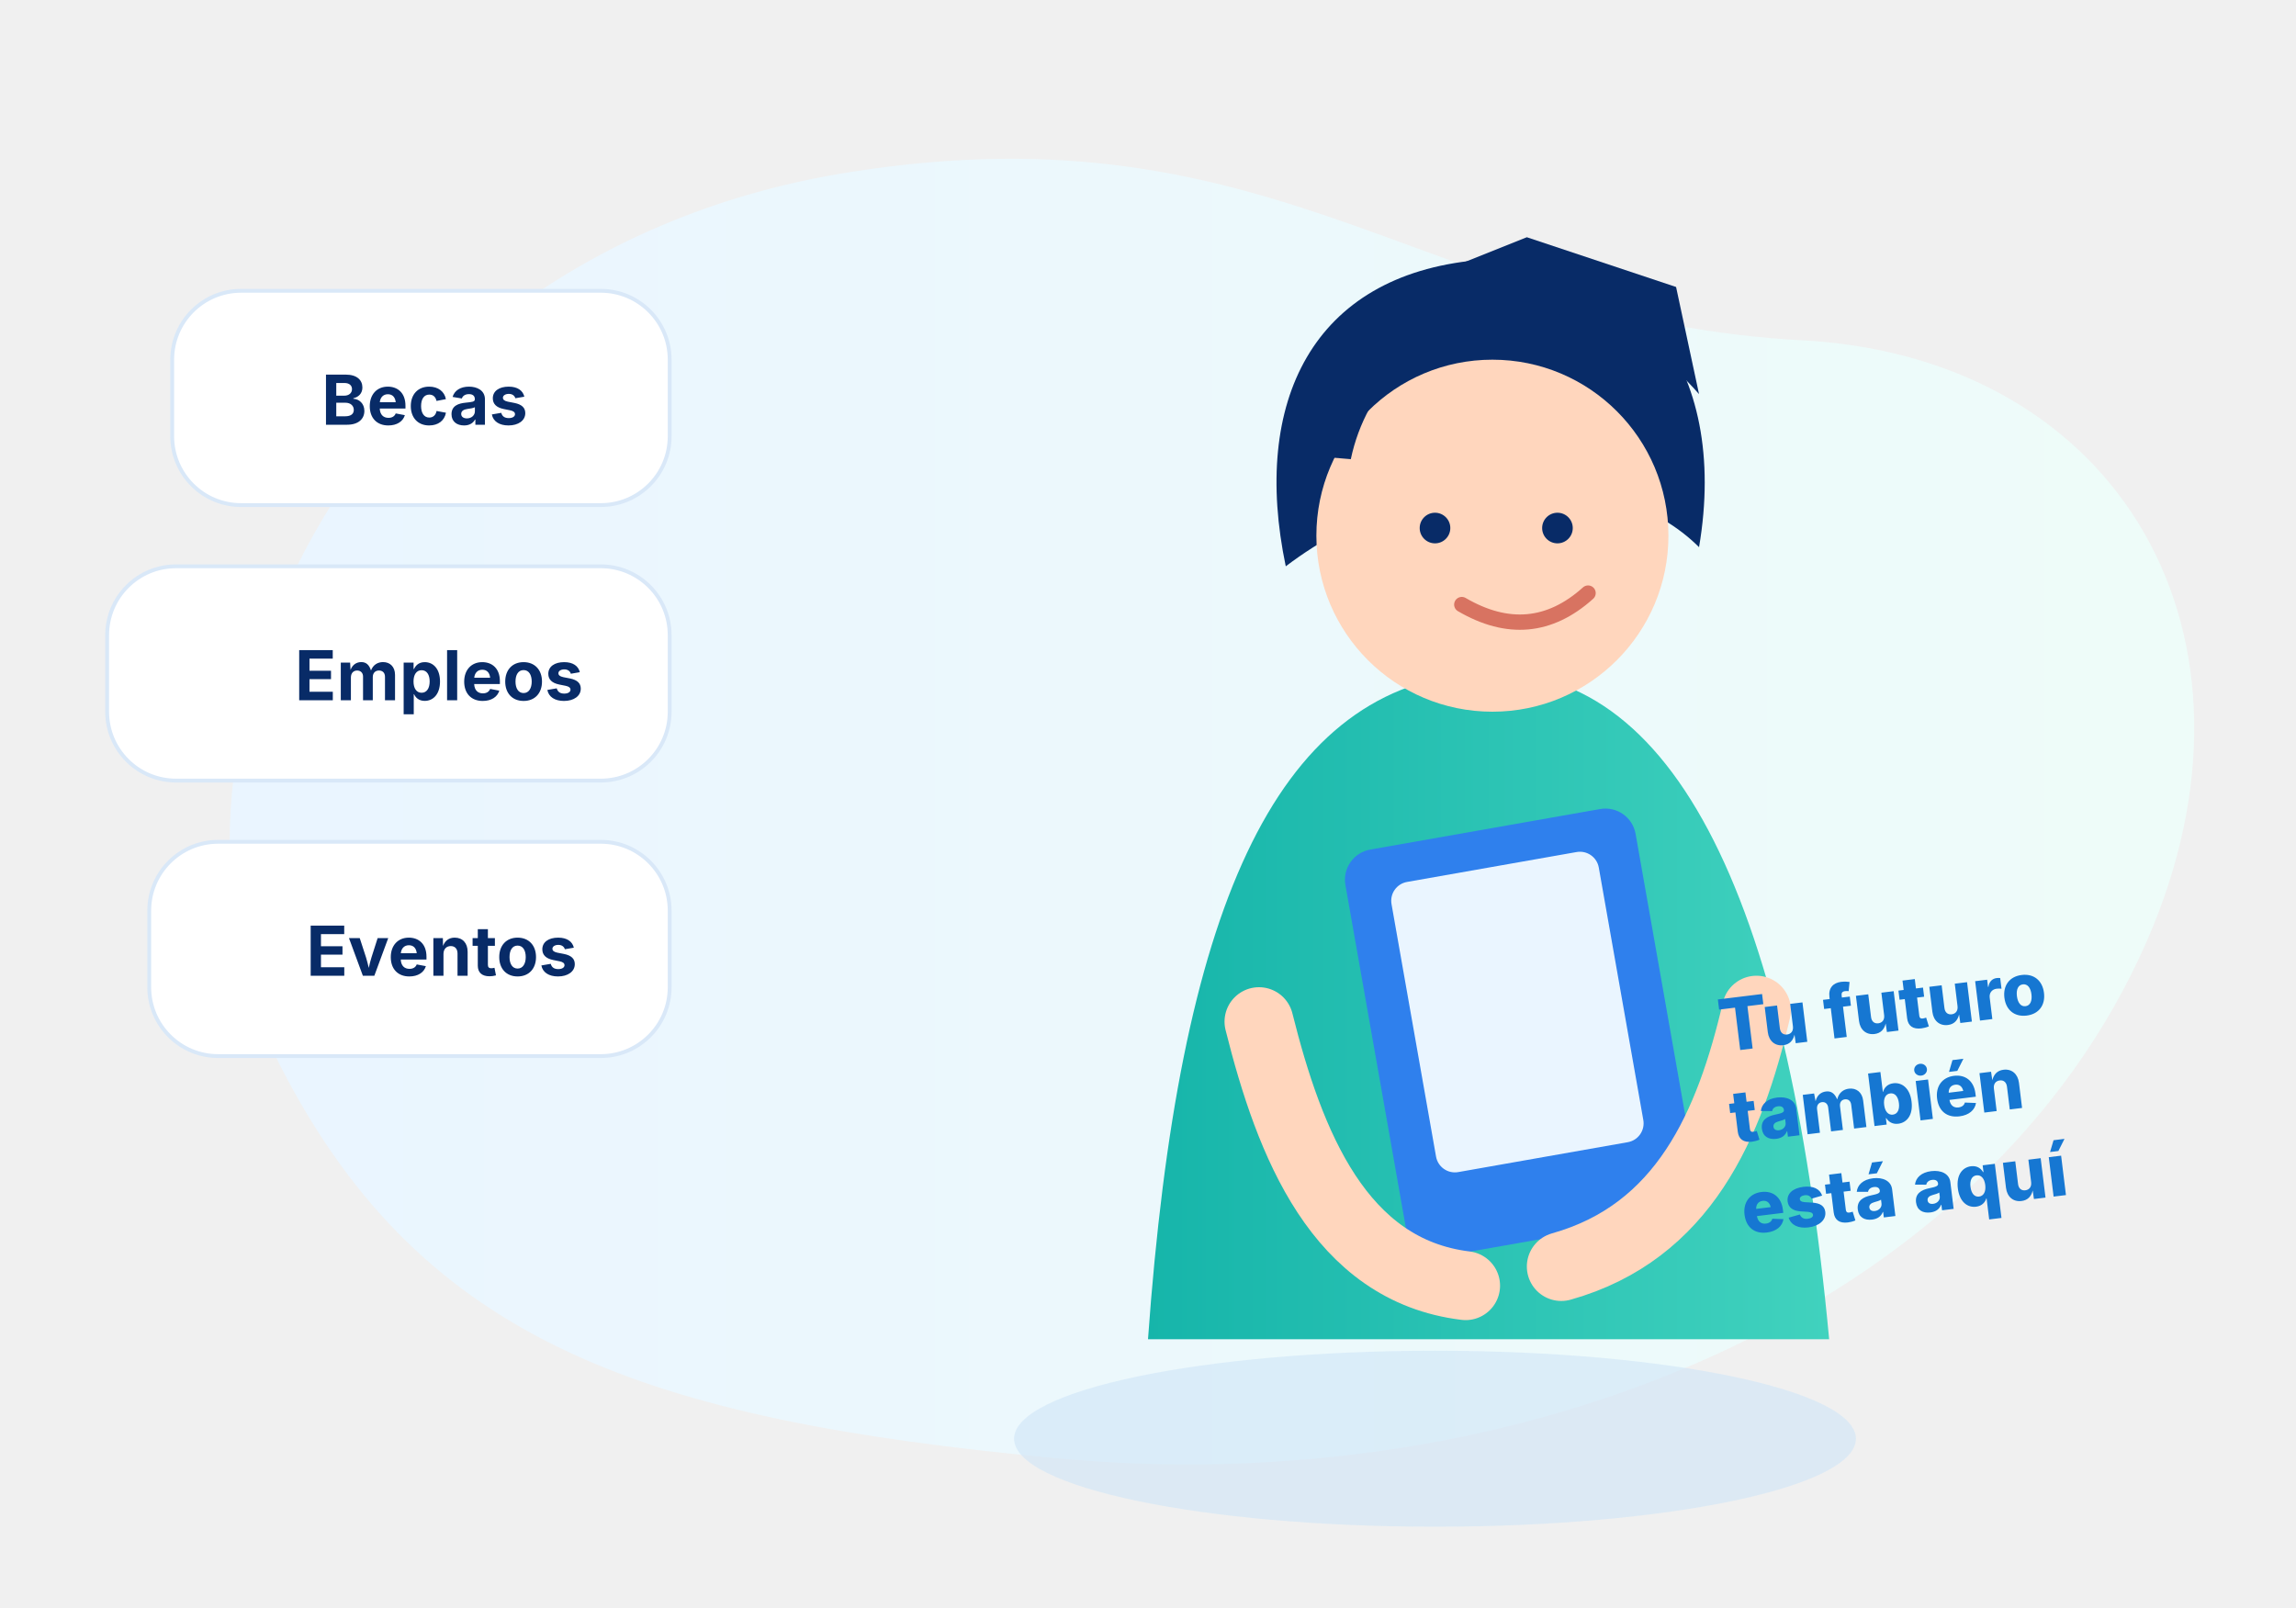
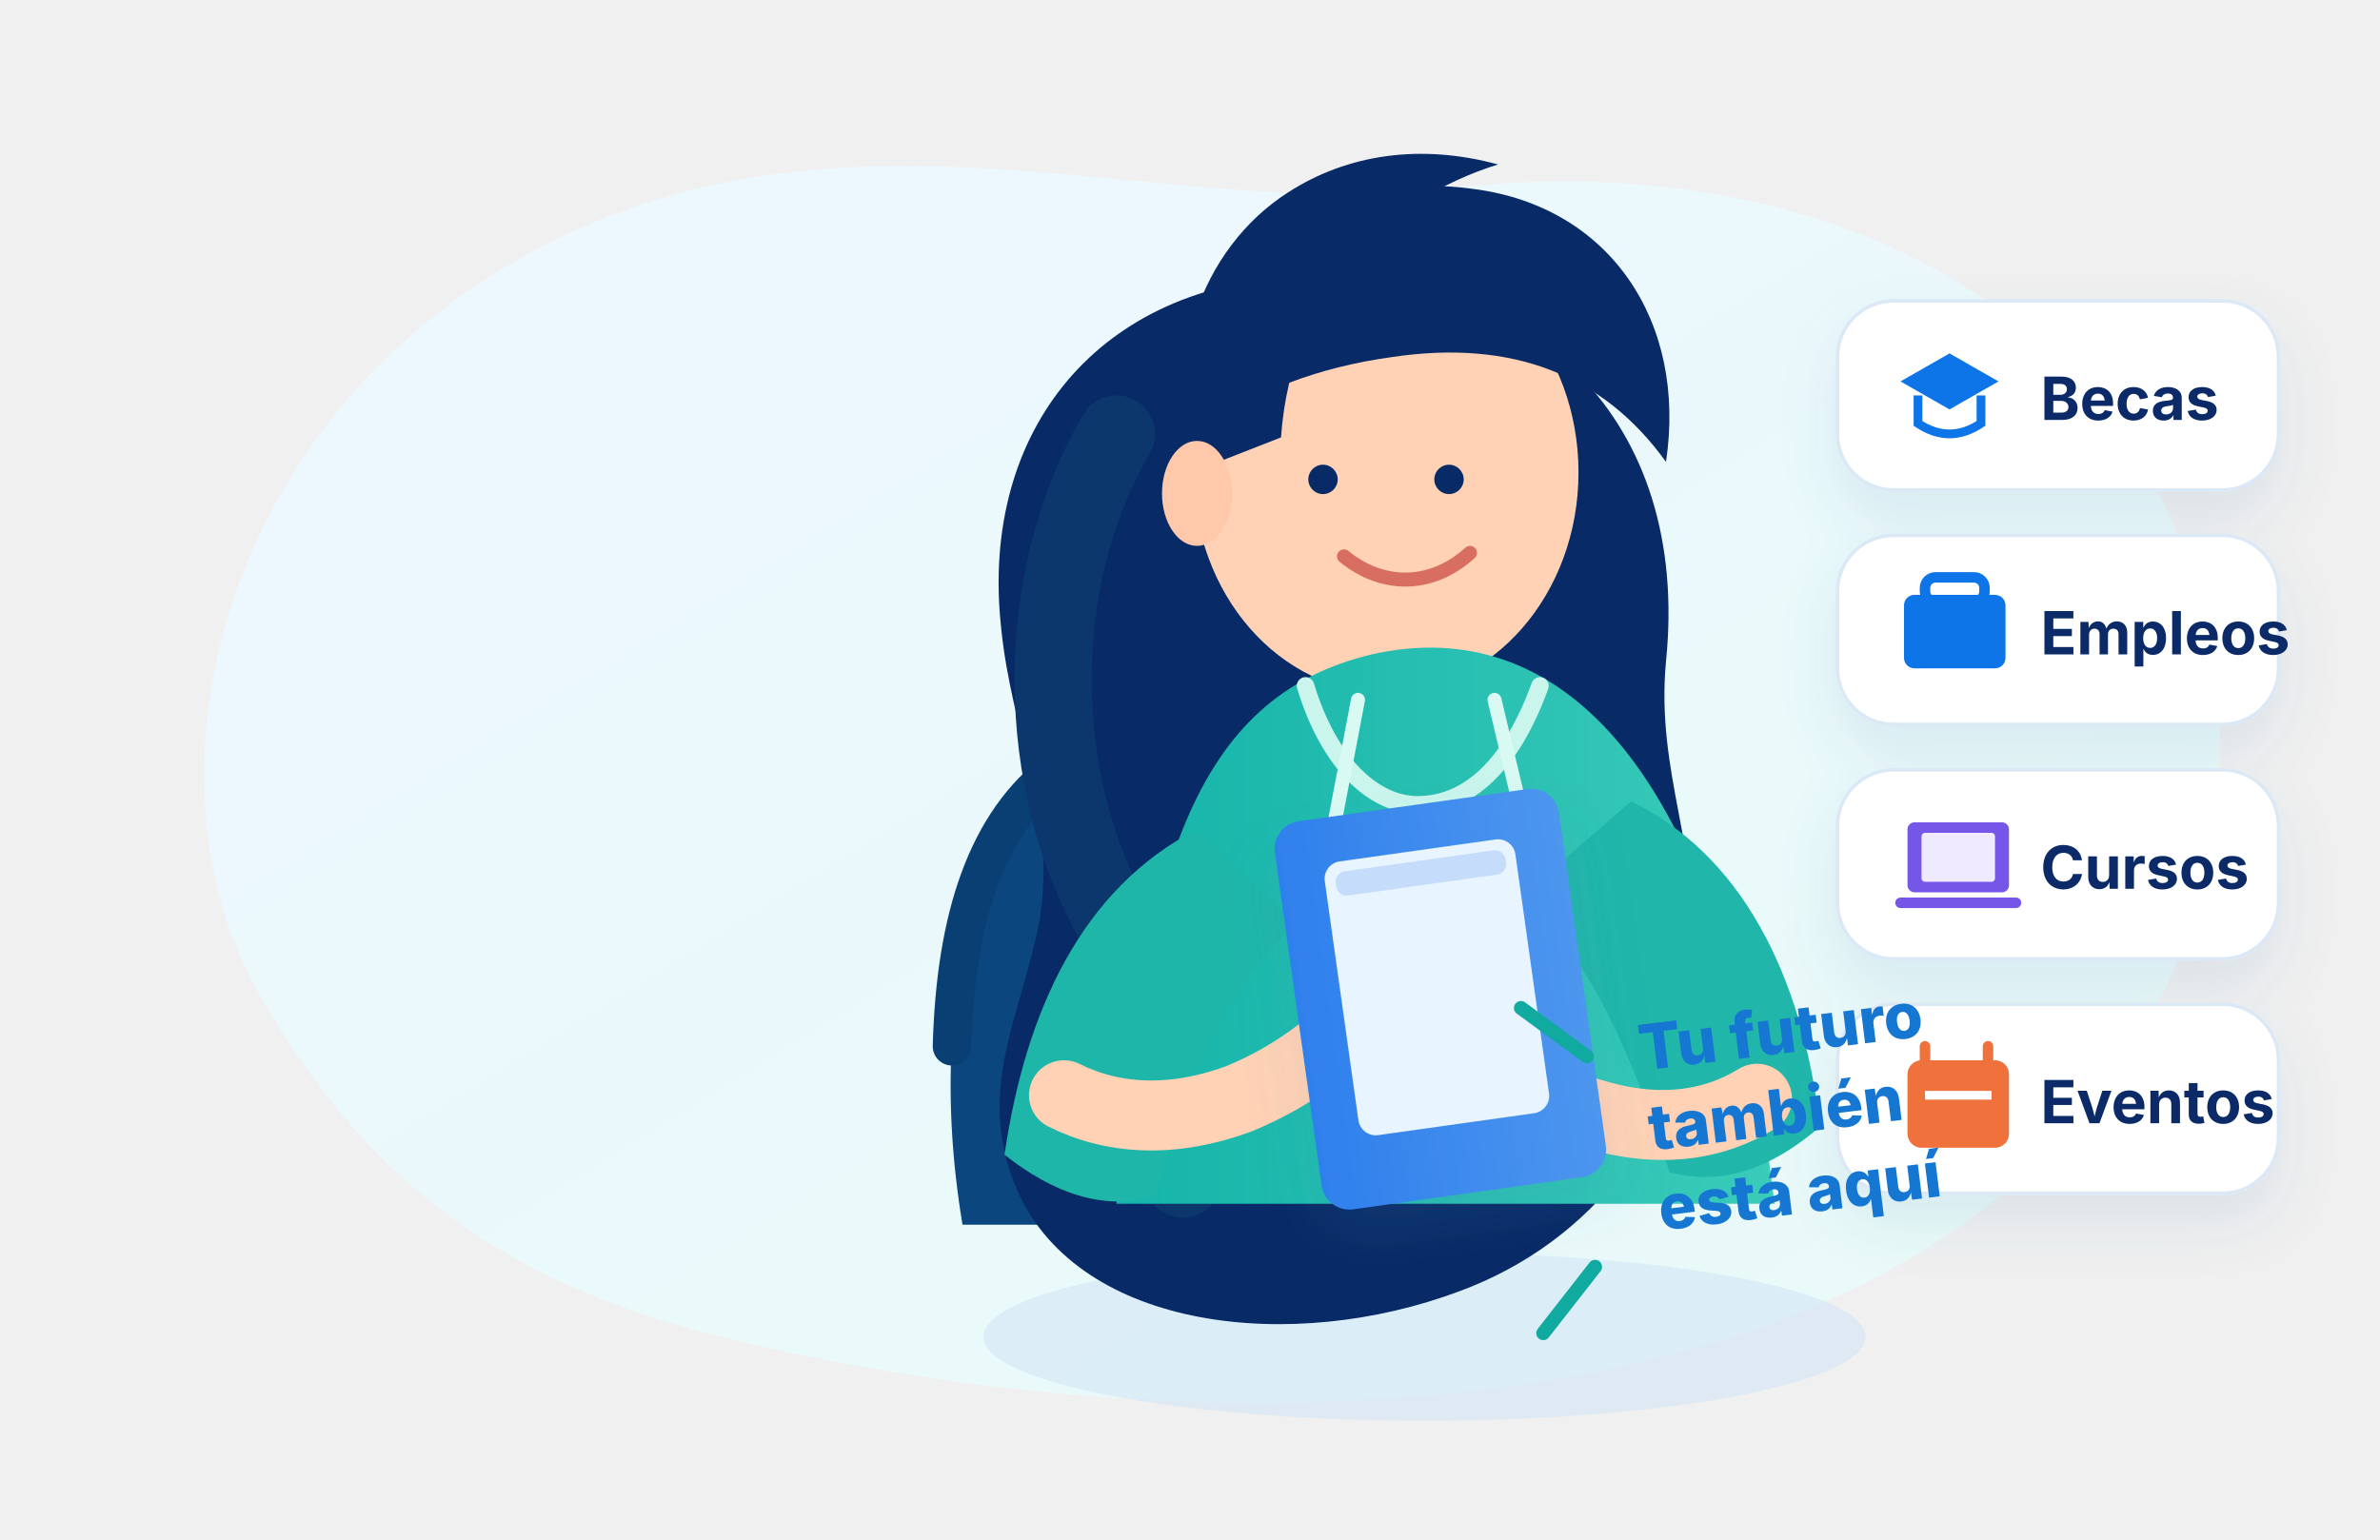
- <svg xmlns="http://www.w3.org/2000/svg" viewBox="0 0 600 420" role="img" aria-labelledby="title">
+ <svg xmlns="http://www.w3.org/2000/svg" viewBox="0 0 680 440" role="img" aria-labelledby="title">
  <defs>
-     <linearGradient id="bg" x1="0" x2="1">
-       <stop stop-color="#eaf5ff" />
-       <stop offset="1" stop-color="#eefcf9" />
+     <linearGradient id="blob" x1="0" x2="1" y1="0" y2="1">
+       <stop offset="0" stop-color="#edf7ff" />
+       <stop offset="1" stop-color="#e8faf7" />
    </linearGradient>
    <linearGradient id="hoodie" x1="0" x2="1">
-       <stop stop-color="#16b5aa" />
-       <stop offset="1" stop-color="#41d2be" />
+       <stop offset="0" stop-color="#15b4aa" />
+       <stop offset="1" stop-color="#3acbb9" />
    </linearGradient>
+     <linearGradient id="book" x1="0" x2="1">
+       <stop offset="0" stop-color="#2f80ed" />
+       <stop offset="1" stop-color="#4d96ee" />
+     </linearGradient>
+     <filter id="shadow" x="-20%" y="-20%" width="140%" height="140%">
+       <feDropShadow dx="0" dy="8" stdDeviation="8" flood-color="#4f7aa7" flood-opacity=".12" />
+     </filter>
  </defs>
-   <path d="M74 280C31 198 89 66 222 45c113-18 151 39 250 44 82 5 124 77 89 157-42 96-163 147-286 135C169 371 111 351 74 280Z" fill="url(#bg)" />
-   <g font-family="Inter,Arial,sans-serif" font-size="18" font-weight="700" fill="#082b67">
-     <rect x="45" y="76" rx="18" width="130" height="56" fill="#fff" stroke="#d9e8f8" />
-     <text x="84" y="111">Becas</text>
-     <rect x="28" y="148" rx="18" width="147" height="56" fill="#fff" stroke="#d9e8f8" />
-     <text x="77" y="183">Empleos</text>
-     <rect x="39" y="220" rx="18" width="136" height="56" fill="#fff" stroke="#d9e8f8" />
-     <text x="80" y="255">Eventos</text>
+   <path d="M74 284C37 219 65 111 164 66c86-39 171-3 248-12 99-12 182 27 211 101 33 85-8 173-95 214-84 40-213 40-322 13C141 366 103 335 74 284Z" fill="url(#blob)" />
+   <g transform="translate(185 22)">
+     <ellipse cx="222" cy="360" rx="126" ry="24" fill="#cfe4f5" opacity=".55" />
+     <path d="M135 175c-36 23-57 81-45 153h43c-5-55 5-100 34-128z" fill="#0b467f" />
+     <path d="M117 198c-20 15-29 42-30 79" fill="none" stroke="#0a3f74" stroke-width="11" stroke-linecap="round" />
+     <path d="M187 57c-58 2-92 44-86 100 3 31 16 54 11 84-5 27-19 49-6 78 18 39 78 46 126 28 38-14 65-48 67-91 2-35-11-57-8-89 7-69-38-112-104-110Z" fill="#082b67" />
+     <path d="M134 102c-25 43-23 100-1 139 11 20 22 41 20 74" fill="none" stroke="#0b376c" stroke-width="22" stroke-linecap="round" />
+     <rect x="193" y="143" width="43" height="42" rx="20" fill="#f6b894" />
+     <ellipse cx="211" cy="113" rx="55" ry="63" fill="#ffd2b5" />
+     <path d="M159 100c4-49 33-74 77-68 39 5 61 38 55 78-18-25-44-35-78-30-22 3-39 10-54 20Z" fill="#082b67" />
+     <path d="M158 112c-12-29 0-63 25-79 17-11 38-14 60-8-32 10-59 36-62 78Z" fill="#082b67" />
+     <ellipse cx="157" cy="119" rx="10" ry="15" fill="#ffc8aa" />
+     <circle cx="193" cy="115" r="4.2" fill="#082b67" />
+     <circle cx="229" cy="115" r="4.2" fill="#082b67" />
+     <path d="M199 137c11 9 25 9 36-1" fill="none" stroke="#d76e61" stroke-width="4" stroke-linecap="round" />
+     <path d="M134 322c7-95 22-145 73-157 53-12 100 31 115 157Z" fill="url(#hoodie)" />
+     <path d="M188 174c7 23 20 34 32 34 15 0 27-12 35-34" fill="none" stroke="#c9f5ed" stroke-width="5" stroke-linecap="round" />
+     <path d="M203 178l-8 42M242 178l10 42" stroke="#d8faf3" stroke-width="4" stroke-linecap="round" />
+     <path d="M157 215c-33 17-49 52-55 93 14 11 28 16 43 12 11-38 22-61 40-78Z" fill="#1fb6aa" />
+     <path d="M281 207c31 15 49 49 54 93-14 12-28 17-43 13-12-38-24-62-42-79Z" fill="#20b6aa" />
+     <path d="M119 291c14 7 31 8 50 1 17-7 31-18 43-33" fill="none" stroke="#ffd2b5" stroke-width="20" stroke-linecap="round" />
+     <path d="M317 292c-13 8-29 10-48 4-17-5-34-16-47-30" fill="none" stroke="#ffd2b5" stroke-width="20" stroke-linecap="round" />
+     <g transform="rotate(-8 223 260)" filter="url(#shadow)">
+       <rect x="185" y="208" width="82" height="112" rx="8" fill="url(#book)" />
+       <rect x="198" y="221" width="55" height="79" rx="5" fill="#e8f4ff" />
+       <rect x="201" y="224" width="49" height="7" rx="3" fill="#c5ddfa" />
+     </g>
  </g>
-   <g transform="translate(250 62)">
-     <ellipse cx="125" cy="314" rx="110" ry="23" fill="#cfe5f7" opacity=".6" />
-     <path d="M50 288c8-112 33-169 84-174 52-5 83 56 94 174Z" fill="url(#hoodie)" />
-     <path d="M86 86c-9-43 7-76 50-80 41-4 66 28 58 75-22-22-71-23-108 5Z" fill="#082b67" />
-     <circle cx="140" cy="78" r="46" fill="#ffd6bd" />
-     <path d="M103 58c8-38 58-55 91-17l-6-28-39-13-45 18-13 39Z" fill="#082b67" />
-     <circle cx="125" cy="76" r="4" fill="#082b67" />
-     <circle cx="157" cy="76" r="4" fill="#082b67" />
-     <path d="M132 96c12 7 23 6 33-3" fill="none" stroke="#d87361" stroke-width="4" stroke-linecap="round" />
-     <rect x="109" y="154" width="77" height="108" rx="8" fill="#2f80ed" transform="rotate(-10 147 208)" />
-     <rect x="120" y="164" width="55" height="77" rx="5" fill="#eaf5ff" transform="rotate(-10 147 208)" />
-     <path d="M79 205c8 32 21 65 54 69" fill="none" stroke="#ffd6bd" stroke-width="18" stroke-linecap="round" />
-     <path d="M209 202c-7 30-19 58-51 67" fill="none" stroke="#ffd6bd" stroke-width="18" stroke-linecap="round" />
+   <g font-family="Inter,Arial,sans-serif" font-size="17" font-weight="700" fill="#082b67" filter="url(#shadow)">
+     <g transform="translate(525 86)">
+       <rect width="126" height="54" rx="16" fill="#fff" stroke="#dbe8f5" />
+       <g transform="translate(18 15)">
+         <path d="M0 8 14 0l14 8-14 8z" fill="#0874e8" />
+         <path d="M5 12v8c6 4 12 4 18 0v-8" fill="none" stroke="#0874e8" stroke-width="2.5" />
+       </g>
+       <text x="58" y="34">Becas</text>
+     </g>
+     <g transform="translate(525 153)">
+       <rect width="126" height="54" rx="16" fill="#fff" stroke="#dbe8f5" />
+       <rect x="19" y="17" width="29" height="21" rx="3" fill="#0874e8" />
+       <rect x="25" y="12" width="17" height="7" rx="3" fill="none" stroke="#0874e8" stroke-width="3" />
+       <text x="58" y="34">Empleos</text>
+     </g>
+     <g transform="translate(525 220)">
+       <rect width="126" height="54" rx="16" fill="#fff" stroke="#dbe8f5" />
+       <rect x="20" y="15" width="29" height="20" rx="2" fill="#7657e8" />
+       <rect x="24" y="18" width="21" height="14" rx="1" fill="#efeaff" />
+       <path d="M18 38h33" stroke="#7657e8" stroke-width="3" stroke-linecap="round" />
+       <text x="58" y="34">Cursos</text>
+     </g>
+     <g transform="translate(525 287)">
+       <rect width="126" height="54" rx="16" fill="#fff" stroke="#dbe8f5" />
+       <rect x="20" y="16" width="29" height="25" rx="4" fill="#ef713a" />
+       <path d="M25 12v8M43 12v8" stroke="#ef713a" stroke-width="3" stroke-linecap="round" />
+       <path d="M25 26h19" stroke="#fff" stroke-width="2.5" />
+       <text x="58" y="34">Eventos</text>
+     </g>
  </g>
-   <g font-family="Inter,Arial,sans-serif" font-weight="800" font-size="19" fill="#1677d2" transform="translate(450 275) rotate(-7)">
+   <g transform="translate(469 306) rotate(-7)" font-family="Inter,Arial,sans-serif" font-size="18" font-weight="800" fill="#1677d2">
    <text x="0" y="0">Tu futuro</text>
-     <text x="0" y="24">también</text>
-     <text x="0" y="48">está aquí</text>
+     <text x="0" y="23">también</text>
+     <text x="0" y="46">está aquí</text>
+     <path d="M-15 -6l-17 -16M-20 54l-17 17" stroke="#11aaa0" stroke-width="4" stroke-linecap="round" />
  </g>
</svg>
